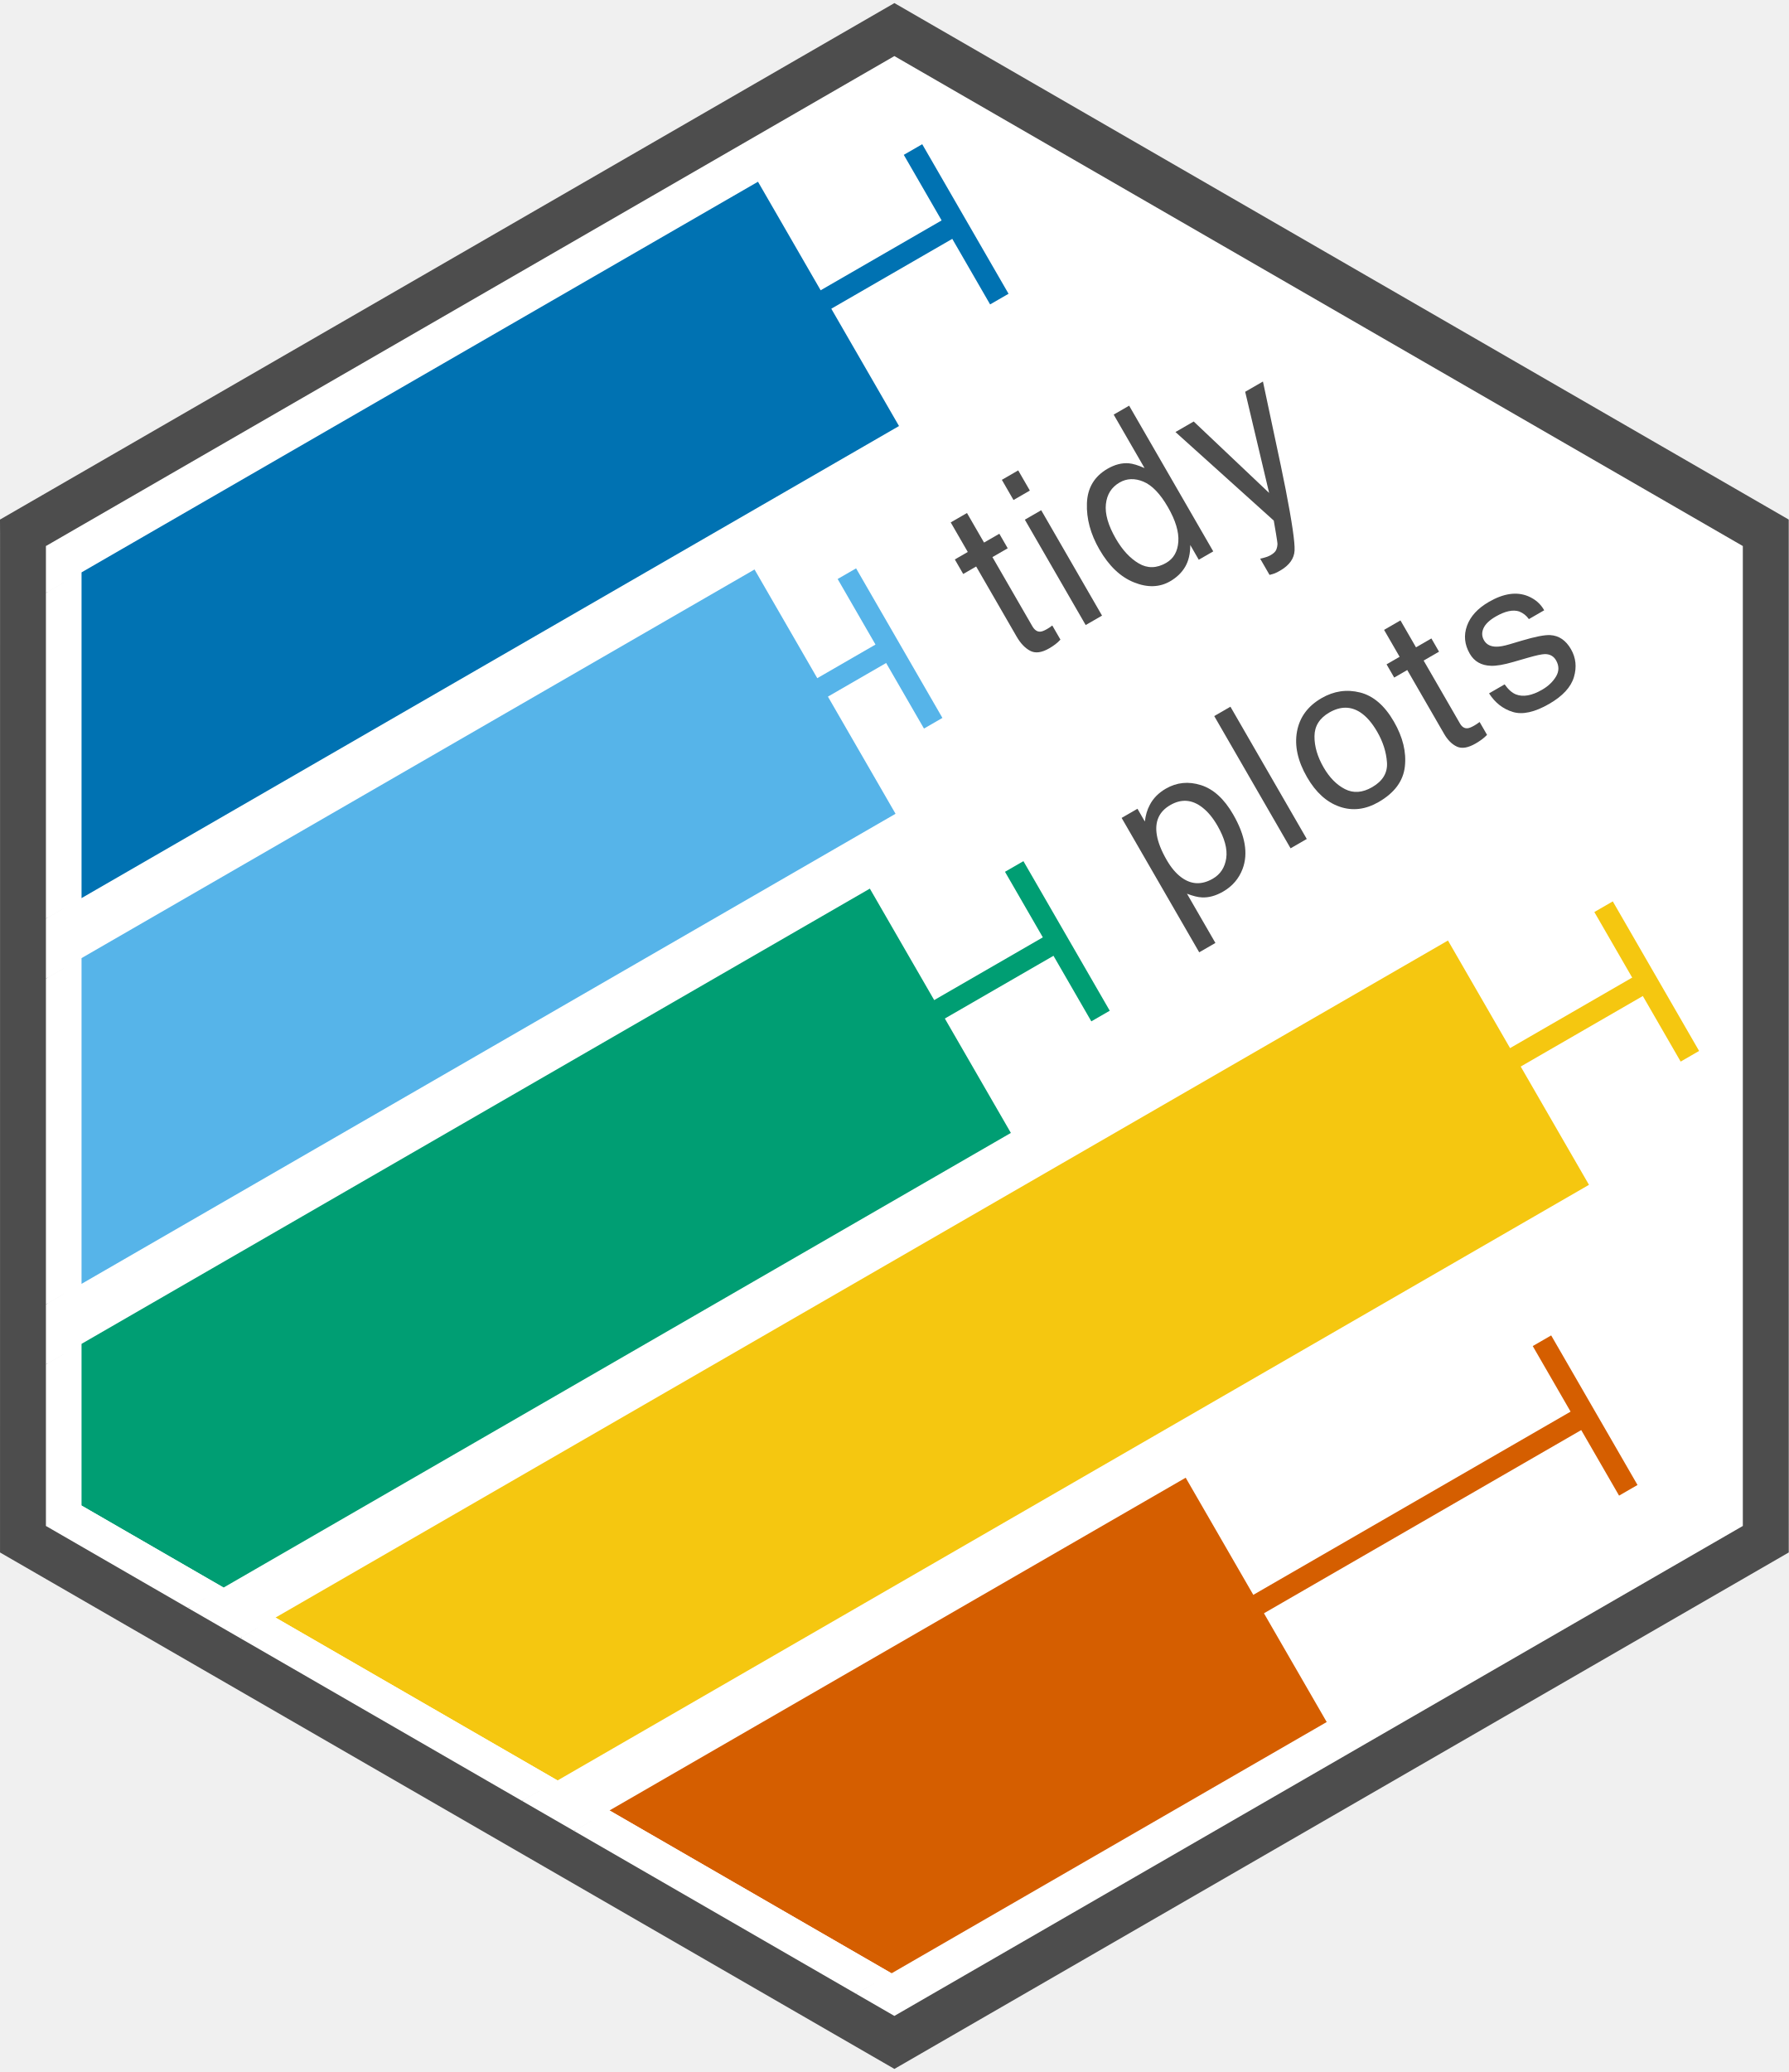
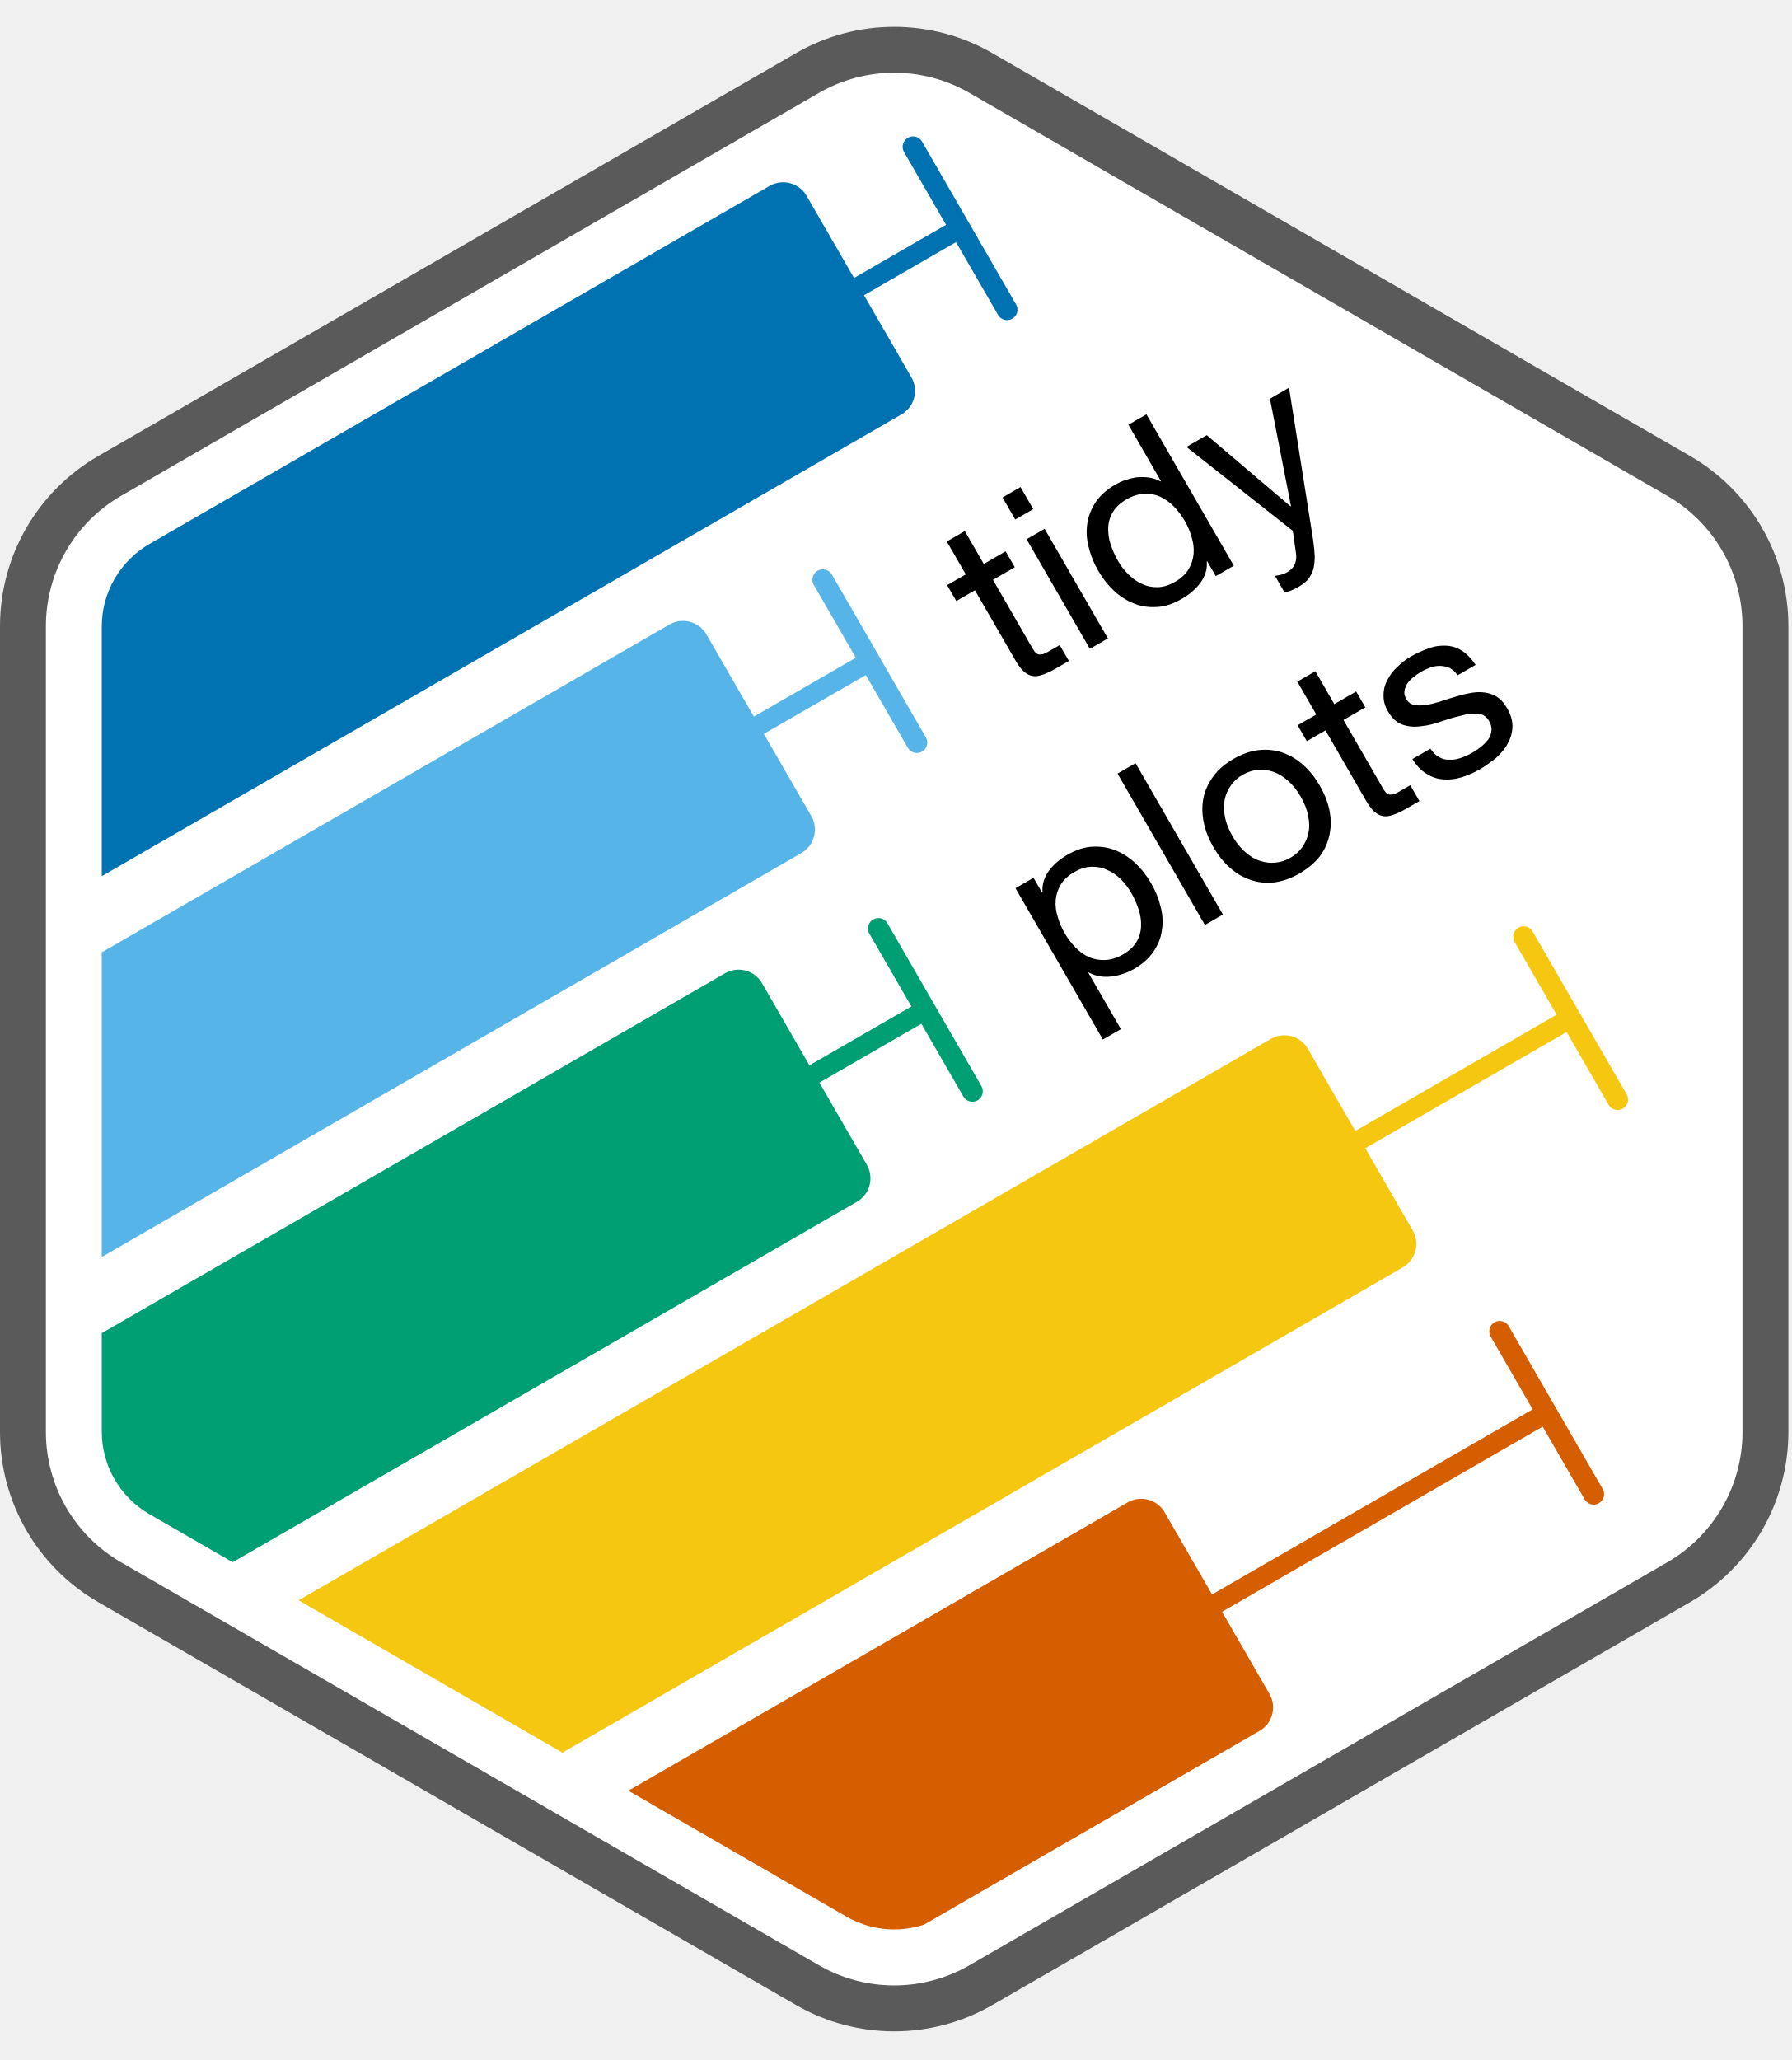
- <svg xmlns="http://www.w3.org/2000/svg" id="Layer_1" data-name="Layer 1" viewBox="0 0 2521.09 2919.69">
-   <defs>
-     <style>
-       .cls-1, .cls-2, .cls-3, .cls-4, .cls-5, .cls-6 {
-         fill: none;
-       }
- 
-       .cls-7 {
-         fill: #56b4e9;
-       }
- 
-       .cls-8 {
-         fill: #d55e00;
-       }
- 
-       .cls-9 {
-         fill: #009e73;
-       }
- 
-       .cls-2 {
-         stroke: #d55e00;
-       }
- 
-       .cls-2, .cls-3, .cls-4, .cls-5, .cls-6 {
-         stroke-miterlimit: 10;
-         stroke-width: 30px;
-       }
- 
-       .cls-10 {
-         fill: #4d4d4d;
-       }
- 
-       .cls-3 {
-         stroke: #0072b2;
-       }
- 
-       .cls-11 {
-         fill: #fff;
-       }
- 
-       .cls-4 {
-         stroke: #009e73;
-       }
- 
-       .cls-12 {
-         fill: #0072b2;
-       }
- 
-       .cls-13 {
-         fill: #f5c710;
-       }
- 
-       .cls-5 {
-         stroke: #f5c710;
-       }
- 
-       .cls-6 {
-         stroke: #56b4e9;
-       }
-     </style>
-   </defs>
-   <polygon class="cls-11" points="2431.37 783.87 1260.54 107.89 89.72 783.87 89.72 2135.82 1260.54 2811.8 2431.37 2135.82 2431.37 783.87" />
-   <path class="cls-10" d="M.04,2187.62v-19.4s.04-1416.73.04-1416.73l-.09-19.35L1260.59,4.34l1260.46,727.78.04,1455.48-1260.5,727.75-16.8-9.7L16.84,2197.32.04,2187.62ZM67.2,770.94l-.04,1377.93,1193.34,688.93,1193.3-688.95.04-1377.93L1260.5,81.99,67.2,770.94Z" />
-   <polygon class="cls-1" points="1260.54 2837.82 2453.88 2148.84 2453.88 770.89 1260.54 81.92 67.2 770.89 67.2 2148.84 1260.54 2837.82" />
-   <line class="cls-5" x1="2320.92" y1="1383.02" x2="1323.62" y2="1958.81" />
-   <line class="cls-5" x1="2260.08" y1="1277.65" x2="2381.75" y2="1488.4" />
-   <line class="cls-2" x1="2234.1" y1="1994.64" x2="1236.8" y2="2570.42" />
-   <line class="cls-2" x1="2173.26" y1="1889.26" x2="2294.94" y2="2100.01" />
-   <line class="cls-3" x1="1347.64" y1="316.08" x2="350.34" y2="891.87" />
-   <line class="cls-3" x1="1286.8" y1="210.7" x2="1408.47" y2="421.45" />
-   <path class="cls-10" d="M1339.95,736.14l22.93-13.24,24.05,41.65,21.54-12.44,11.82,20.48-21.54,12.44,56.22,97.37c3,5.2,6.61,7.76,10.82,7.68,2.35,0,5.59-1.18,9.7-3.56,1.09-.63,2.25-1.34,3.47-2.13,1.22-.79,2.6-1.79,4.14-3.01l11.5,19.92c-2.12,2.34-4.48,4.51-7.08,6.5-2.6,2-5.54,3.94-8.81,5.83-10.58,6.11-19.49,7.26-26.73,3.45-7.24-3.81-13.62-10.49-19.14-20.06l-57.02-98.76-18.26,10.55-11.82-20.48,18.26-10.54-24.05-41.65Z" />
-   <path class="cls-10" d="M1412.03,676.15l23.05-13.31,16.41,28.42-23.05,13.31-16.41-28.42ZM1444.44,732.28l23.05-13.31,85.73,148.49-23.05,13.31-85.73-148.49Z" />
-   <path class="cls-10" d="M1591.02,652.85c5.62.47,13,2.71,22.12,6.73l-43.51-75.36,21.79-12.58,118.55,205.33-20.41,11.78-11.98-20.76c.04,12.24-2.36,22.48-7.2,30.72-4.84,8.24-11.9,15.04-21.18,20.4-14.97,8.65-31.97,9.15-51,1.49-19.03-7.65-35.24-23.08-48.65-46.3-12.55-21.73-18.42-43.44-17.62-65.14.8-21.7,10.49-37.91,29.06-48.63,10.29-5.94,20.3-8.5,30.03-7.68ZM1604.99,793.93c12.32,7.25,25.21,6.99,38.66-.77,10.44-6.03,16.14-15.98,17.11-29.84.96-13.86-3.95-30.13-14.72-48.8-10.88-18.85-22.41-30.8-34.57-35.85-12.16-5.05-23.34-4.63-33.53,1.25-11.36,6.56-17.79,16.71-19.27,30.44-1.48,13.74,3.19,29.98,14.02,48.74,9.22,15.97,19.99,27.58,32.31,34.84Z" />
-   <path class="cls-10" d="M1754.95,552.08l25.07-14.47c2.33,11.41,7.84,37.34,16.53,77.79,6.57,30.4,11.76,55.28,15.55,74.64,8.88,45.6,13.04,74.13,12.5,85.58-.55,11.45-7.36,20.96-20.45,28.51-3.19,1.84-5.72,3.12-7.6,3.83-1.88.71-4.3,1.43-7.24,2.14l-13.19-22.85c4.64-1.07,7.92-1.97,9.84-2.71,1.92-.74,3.55-1.49,4.9-2.27,4.19-2.42,6.83-4.96,7.92-7.63,1.09-2.67,1.66-5.5,1.72-8.5-.01-.98-.7-5.65-2.06-14.01-1.36-8.36-2.42-14.55-3.17-18.56l-138.55-124.78,25.7-14.84,106.31,100.65-33.76-142.54Z" />
-   <path class="cls-10" d="M1580.85,1152.53l22.33-12.89,10.4,18.01c1.01-8.82,3.26-16.48,6.73-23,4.79-9.53,12.39-17.3,22.82-23.33,15.43-8.91,31.94-10.57,49.52-4.99,17.58,5.58,32.69,19.32,45.34,41.23,17.09,29.6,21.53,55.23,13.31,76.89-5.21,13.72-14.35,24.36-27.43,31.9-10.27,5.93-20.19,8.67-29.74,8.2-5.54-.18-12.6-1.92-21.17-5.2l40.06,69.39-22.83,13.18-109.35-189.4ZM1728.25,1209.43c1.93-13.01-2.23-28.4-12.48-46.16-6.25-10.82-13.19-19.22-20.82-25.19-14.58-11.54-29.77-12.75-45.55-3.64-15.87,9.16-22.17,23.34-18.89,42.54,1.74,10.27,6.38,21.92,13.89,34.94,6.05,10.49,12.78,18.5,20.16,24.05,14.04,10.61,28.96,11.36,44.75,2.24,10.69-6.17,17.01-15.77,18.94-28.78Z" />
-   <path class="cls-10" d="M1711.36,1009.02l22.83-13.18,107.59,186.36-22.83,13.18-107.59-186.36Z" />
-   <path class="cls-10" d="M1916.86,975.77c18.74,4.73,34.65,18.41,47.72,41.06,12.64,21.89,17.78,43.03,15.45,63.42-2.33,20.39-14.63,37.01-36.89,49.86-18.56,10.72-36.95,12.91-55.16,6.58-18.21-6.33-33.46-20.14-45.76-41.44-13.17-22.81-17.91-44.3-14.21-64.47,3.7-20.16,15.25-35.84,34.65-47.04,17.38-10.04,35.45-12.69,54.19-7.96ZM1954.81,1074.26c-1.04-14.66-5.62-29-13.71-43.02-7.31-12.67-15.27-21.82-23.87-27.44-13.57-8.83-28.14-8.76-43.69.22-13.8,7.97-20.76,19.08-20.89,33.35-.13,14.27,4.15,28.91,12.83,43.95,8.34,14.45,18.42,24.67,30.26,30.68s24.56,5.08,38.2-2.79c14.97-8.64,21.93-20.29,20.88-34.95Z" />
-   <path class="cls-10" d="M1950.74,887.56l23.09-13.33,21.9,37.93,21.69-12.52,10.77,18.65-21.69,12.52,51.2,88.68c2.73,4.74,6.17,6.98,10.31,6.73,2.31-.09,5.54-1.34,9.69-3.73,1.1-.63,2.27-1.35,3.5-2.13,1.24-.79,2.63-1.78,4.2-2.99l10.47,18.14c-2.18,2.28-4.59,4.4-7.23,6.37-2.64,1.97-5.61,3.91-8.9,5.82-10.66,6.15-19.46,7.6-26.42,4.34s-12.95-9.24-17.98-17.95l-51.93-89.94-18.4,10.62-10.77-18.65,18.4-10.62-21.9-37.93Z" />
-   <path class="cls-10" d="M2120.65,964.36c5.08,7.21,10.39,11.93,15.93,14.14,10.12,3.97,22.43,1.77,36.93-6.61,8.63-4.98,15.16-11.21,19.6-18.67,4.44-7.47,4.43-15.05,0-22.74-3.37-5.84-8.56-8.76-15.56-8.78-4.43.08-12.29,1.74-23.59,4.99l-21.07,6.08c-13.43,3.92-23.97,5.72-31.61,5.39-13.53-.42-23.45-6.08-29.75-16.99-7.42-12.85-8.74-25.97-3.94-39.33,4.8-13.37,15.12-24.63,30.98-33.78,20.74-11.98,39.16-14.6,55.27-7.89,10.14,4.3,17.66,10.89,22.57,19.78l-21.57,12.45c-3.4-4.88-7.95-8.47-13.67-10.78-8.81-2.87-19.85-.48-33.09,7.16-8.83,5.1-14.57,10.6-17.22,16.51-2.65,5.91-2.41,11.56.7,16.95,3.41,5.9,9.12,8.9,17.13,8.99,4.66.12,10.82-.96,18.47-3.24l17.5-5.2c19.01-5.67,32.43-8.29,40.27-7.86,12.25.71,21.99,7.32,29.21,19.84,6.98,12.1,8.37,25.22,4.15,39.38s-15.82,26.73-34.83,37.7c-20.46,11.81-37.61,15.59-51.42,11.34-13.82-4.26-24.93-12.98-33.34-26.16l21.95-12.67Z" />
-   <line class="cls-4" x1="1490.28" y1="1326.33" x2="492.98" y2="1902.12" />
-   <line class="cls-4" x1="1429.44" y1="1220.96" x2="1551.12" y2="1431.71" />
-   <line class="cls-6" x1="1254.43" y1="913.75" x2="257.13" y2="1489.54" />
-   <line class="cls-6" x1="1193.59" y1="808.38" x2="1315.26" y2="1019.13" />
-   <polygon class="cls-1" points="1267.08 600.33 114.72 1265.65 114.72 1350.2 1063.44 802.45 1262.2 1146.71 114.72 1809.21 114.72 1893.76 1225.98 1252.17 1424.74 1596.42 315.1 2237.07 388.32 2279.35 2040.78 1325.3 2239.53 1669.56 785.83 2508.85 859.05 2551.13 1671.13 2082.27 1869.89 2426.53 1256.56 2780.63 1260.54 2782.93 2406.37 2121.39 2406.37 798.3 1260.54 136.76 114.72 798.3 114.72 806.64 1068.32 256.08 1267.08 600.33" />
-   <polygon class="cls-12" points="1267.08 600.33 1068.32 256.08 114.72 806.64 114.72 1265.65 1267.08 600.33" />
-   <polygon class="cls-7" points="1063.44 802.45 114.72 1350.2 114.72 1809.21 1262.2 1146.71 1063.44 802.45" />
-   <polygon class="cls-9" points="1225.98 1252.17 114.72 1893.76 114.72 2121.39 315.1 2237.07 1424.74 1596.42 1225.98 1252.17" />
-   <polygon class="cls-13" points="2040.78 1325.3 388.32 2279.35 785.83 2508.85 2239.53 1669.56 2040.78 1325.3" />
-   <polygon class="cls-8" points="1671.13 2082.27 859.05 2551.13 1256.56 2780.63 1869.89 2426.53 1671.13 2082.27" />
-   <polygon class="cls-11" points="114.72 1809.21 64.72 1838.07 64.72 1922.62 114.72 1893.76 114.72 1809.21" />
-   <polygon class="cls-11" points="1260.54 79.02 64.72 769.43 64.72 835.51 114.72 806.64 114.72 798.3 1260.54 136.76 2406.37 798.3 2406.37 2121.39 1260.54 2782.93 1256.56 2780.63 1206.56 2809.5 1260.54 2840.66 2456.37 2150.25 2456.37 769.43 1260.54 79.02" />
-   <polygon class="cls-11" points="785.83 2508.85 735.83 2537.72 809.05 2580 859.05 2551.13 785.83 2508.85" />
-   <polygon class="cls-11" points="114.72 1265.65 64.72 1294.51 64.72 1379.07 114.72 1350.2 114.72 1265.65" />
-   <polygon class="cls-11" points="315.1 2237.07 265.1 2265.94 338.32 2308.22 388.32 2279.35 315.1 2237.07" />
-   <polygon class="cls-11" points="114.72 806.64 64.72 835.51 64.72 1294.51 114.72 1265.65 114.72 806.64" />
-   <polygon class="cls-11" points="114.72 1350.2 64.72 1379.07 64.72 1838.07 114.72 1809.21 114.72 1350.2" />
-   <polygon class="cls-11" points="114.72 2121.39 114.72 1893.76 64.72 1922.62 64.72 2150.25 265.1 2265.94 315.1 2237.07 114.72 2121.39" />
-   <polygon class="cls-11" points="388.32 2279.35 338.32 2308.22 735.83 2537.72 785.83 2508.85 388.32 2279.35" />
-   <polygon class="cls-11" points="859.05 2551.13 809.05 2580 1206.56 2809.5 1256.56 2780.63 859.05 2551.13" />
+ <svg xmlns="http://www.w3.org/2000/svg" width="100%" height="100%" viewBox="0 0 488 561" version="1.1" xml:space="preserve" style="fill-rule:evenodd;clip-rule:evenodd;stroke-linecap:round;stroke-linejoin:round;stroke-miterlimit:1.5;">
+   <g transform="matrix(1,0,0,1,-996.6165,-980.2477)">
+     <g id="tidyplots_logo" transform="matrix(1,0,0,1,297.2372,960.0929)">
+       <g transform="matrix(3.581699,0,0,3.581699,-2719.367,-5561.046)">
+         <path d="M1015.905,1563.808C1019.986,1561.452 1025.014,1561.452 1029.095,1563.808C1041.785,1571.134 1069.466,1587.116 1082.156,1594.442C1086.237,1596.798 1088.751,1601.153 1088.751,1605.865L1088.751,1667.135C1088.751,1671.847 1086.237,1676.202 1082.156,1678.558C1069.466,1685.884 1041.785,1701.866 1029.095,1709.192C1025.014,1711.548 1019.986,1711.548 1015.905,1709.192C1003.215,1701.866 975.534,1685.884 962.844,1678.558C958.763,1676.202 956.249,1671.847 956.249,1667.135L956.249,1605.865C956.249,1601.153 958.763,1596.798 962.844,1594.442C975.534,1587.116 1003.215,1571.134 1015.905,1563.808Z" style="fill:white;stroke:rgb(90,90,90);stroke-width:3.49px;" />
+       </g>
+       <g transform="matrix(3.257681,0,0,3.257681,-2388.059,-5030.79)">
+         <path d="M1018.512,1562.303C1020.98,1560.878 1024.02,1560.878 1026.488,1562.303C1038.291,1569.117 1072.96,1589.133 1084.763,1595.947C1087.231,1597.372 1088.751,1600.005 1088.751,1602.855L1088.751,1670.145C1088.751,1672.995 1087.231,1675.628 1084.763,1677.053C1072.96,1683.867 1038.291,1703.883 1026.488,1710.697C1024.02,1712.122 1020.98,1712.122 1018.512,1710.697C1006.709,1703.883 972.04,1683.867 960.237,1677.053C957.769,1675.628 956.249,1672.995 956.249,1670.145L956.249,1602.855C956.249,1600.005 957.769,1597.372 960.237,1595.947C972.04,1589.133 1006.709,1569.117 1018.512,1562.303Z" style="fill:none;" />
+         <clipPath id="_clip1">
+           <path d="M1018.512,1562.303C1020.98,1560.878 1024.02,1560.878 1026.488,1562.303C1038.291,1569.117 1072.96,1589.133 1084.763,1595.947C1087.231,1597.372 1088.751,1600.005 1088.751,1602.855L1088.751,1670.145C1088.751,1672.995 1087.231,1675.628 1084.763,1677.053C1072.96,1683.867 1038.291,1703.883 1026.488,1710.697C1024.02,1712.122 1020.98,1712.122 1018.512,1710.697C1006.709,1703.883 972.04,1683.867 960.237,1677.053C957.769,1675.628 956.249,1672.995 956.249,1670.145L956.249,1602.855C956.249,1600.005 957.769,1597.372 960.237,1595.947C972.04,1589.133 1006.709,1569.117 1018.512,1562.303Z" />
+         </clipPath>
+         <g clip-path="url(#_clip1)">
+           <g transform="matrix(0.276971,-0.159909,0.153164,0.265289,587.0466,1413.122)">
+             <g transform="matrix(1,0,0,1,-19,-4)">
+               <g transform="matrix(1.34891,0,0,1.142857,-332.6729,-155.7143)">
+                 <path d="M942,1131.469L942,1181.531C942,1185.101 939.648,1188 936.75,1188L626.25,1188C623.352,1188 621,1185.101 621,1181.531L621,1131.469C621,1127.899 623.352,1125 626.25,1125L936.75,1125C939.648,1125 942,1127.899 942,1131.469Z" style="fill:rgb(0,114,178);" />
+               </g>
+               <g transform="matrix(0.205607,0,0,0.086477,774.3178,1065.99)">
+                 <rect x="621" y="1125" width="321" height="63" style="fill:rgb(0,114,178);" />
+               </g>
+               <g transform="matrix(0,-0.17757,0.086477,0,868.4896,1304.771)">
+                 <path d="M942,1156.5C942,1173.885 934.823,1188 925.984,1188L637.016,1188C628.177,1188 621,1173.885 621,1156.5C621,1139.115 628.177,1125 637.016,1125L925.984,1125C934.823,1125 942,1139.115 942,1156.5Z" style="fill:rgb(0,114,178);" />
+               </g>
+             </g>
+             <g transform="matrix(1,0,0,1,-96,86)">
+               <g transform="matrix(1.34891,0,0,1.142857,-335.6729,-155.7143)">
+                 <path d="M942,1131.469L942,1181.531C942,1185.101 939.648,1188 936.75,1188L626.25,1188C623.352,1188 621,1185.101 621,1181.531L621,1131.469C621,1127.899 623.352,1125 626.25,1125L936.75,1125C939.648,1125 942,1127.899 942,1131.469Z" style="fill:rgb(86,180,233);" />
+               </g>
+               <g transform="matrix(0.205607,0,0,0.086477,774.3178,1065.99)">
+                 <rect x="621" y="1125" width="321" height="63" style="fill:rgb(86,180,233);" />
+               </g>
+               <g transform="matrix(0,-0.17757,0.086477,0,868.4896,1304.771)">
+                 <path d="M942,1156.5C942,1173.885 934.823,1188 925.984,1188L637.016,1188C628.177,1188 621,1173.885 621,1156.5C621,1139.115 628.177,1125 637.016,1125L925.984,1125C934.823,1125 942,1139.115 942,1156.5Z" style="fill:rgb(86,180,233);" />
+               </g>
+             </g>
+             <g transform="matrix(1,0,0,1,-129,176)">
+               <g transform="matrix(1.34891,0,0,1.142857,-335.6729,-155.7143)">
+                 <path d="M942,1131.469L942,1181.531C942,1185.101 939.648,1188 936.75,1188L626.25,1188C623.352,1188 621,1185.101 621,1181.531L621,1131.469C621,1127.899 623.352,1125 626.25,1125L936.75,1125C939.648,1125 942,1127.899 942,1131.469Z" style="fill:rgb(0,158,115);" />
+               </g>
+               <g transform="matrix(0.205607,0,0,0.086477,774.3178,1065.99)">
+                 <rect x="621" y="1125" width="321" height="63" style="fill:rgb(0,158,115);" />
+               </g>
+               <g transform="matrix(0,-0.17757,0.086477,0,868.4896,1304.771)">
+                 <path d="M942,1156.5C942,1173.885 934.823,1188 925.984,1188L637.016,1188C628.177,1188 621,1173.885 621,1156.5C621,1139.115 628.177,1125 637.016,1125L925.984,1125C934.823,1125 942,1139.115 942,1156.5Z" style="fill:rgb(0,158,115);" />
+               </g>
+             </g>
+             <g transform="matrix(1,0,0,1,16,266)">
+               <g transform="matrix(1.34891,0,0,1.142857,-365.6729,-155.7143)">
+                 <path d="M942,1131.469L942,1181.531C942,1185.101 939.648,1188 936.75,1188L626.25,1188C623.352,1188 621,1185.101 621,1181.531L621,1131.469C621,1127.899 623.352,1125 626.25,1125L936.75,1125C939.648,1125 942,1127.899 942,1131.469Z" style="fill:rgb(245,199,16);" />
+               </g>
+               <g transform="matrix(0.205607,0,0,0.086477,774.3178,1065.99)">
+                 <rect x="621" y="1125" width="321" height="63" style="fill:rgb(245,199,16);" />
+               </g>
+               <g transform="matrix(0,-0.17757,0.086477,0,868.4896,1304.771)">
+                 <path d="M942,1156.5C942,1173.885 934.823,1188 925.984,1188L637.016,1188C628.177,1188 621,1173.885 621,1156.5C621,1139.115 628.177,1125 637.016,1125L925.984,1125C934.823,1125 942,1139.115 942,1156.5Z" style="fill:rgb(245,199,16);" />
+               </g>
+             </g>
+             <g transform="matrix(1,0,0,1,-41,356)">
+               <g transform="matrix(1.34891,0,0,1.142857,-401.6729,-155.7143)">
+                 <path d="M942,1131.469L942,1181.531C942,1185.101 939.648,1188 936.75,1188L626.25,1188C623.352,1188 621,1185.101 621,1181.531L621,1131.469C621,1127.899 623.352,1125 626.25,1125L936.75,1125C939.648,1125 942,1127.899 942,1131.469Z" style="fill:rgb(213,94,0);" />
+               </g>
+               <g transform="matrix(0.342679,0,0,0.086477,645.1963,1065.99)">
+                 <rect x="621" y="1125" width="321" height="63" style="fill:rgb(213,94,0);" />
+               </g>
+               <g transform="matrix(0,-0.17757,0.086477,0,868.4896,1304.771)">
+                 <path d="M942,1156.5C942,1173.885 934.823,1188 925.984,1188L637.016,1188C628.177,1188 621,1173.885 621,1156.5C621,1139.115 628.177,1125 637.016,1125L925.984,1125C934.823,1125 942,1139.115 942,1156.5Z" style="fill:rgb(213,94,0);" />
+               </g>
+             </g>
+           </g>
+         </g>
+       </g>
+       <g transform="matrix(1.306286,-0.754185,0.754185,1.306286,-668.9821,-160.978)">
+         <g transform="matrix(44.19783,0,0,44.19783,820.4818,757.434)">
+           <path d="M0.182,-0.517L0.182,-0.672L0.097,-0.672L0.097,-0.517L0.009,-0.517L0.009,-0.442L0.097,-0.442L0.097,-0.113C0.097,-0.089 0.099,-0.07 0.104,-0.055C0.109,-0.04 0.116,-0.029 0.126,-0.021C0.135,-0.013 0.148,-0.008 0.164,-0.005C0.179,-0.002 0.198,-0 0.22,-0L0.285,-0L0.285,-0.075L0.246,-0.075C0.233,-0.075 0.222,-0.075 0.213,-0.076C0.205,-0.077 0.199,-0.08 0.194,-0.083C0.189,-0.086 0.186,-0.091 0.184,-0.097C0.183,-0.103 0.182,-0.111 0.182,-0.121L0.182,-0.442L0.285,-0.442L0.285,-0.517L0.182,-0.517Z" style="fill-rule:nonzero;" />
+         </g>
+         <g transform="matrix(44.19783,0,0,44.19783,834.4041,757.434)">
+           <path d="M0.154,-0.61L0.154,-0.714L0.069,-0.714L0.069,-0.61L0.154,-0.61ZM0.069,-0.517L0.069,-0L0.154,-0L0.154,-0.517L0.069,-0.517Z" style="fill-rule:nonzero;" />
+         </g>
+         <g transform="matrix(44.19783,0,0,44.19783,844.2161,757.434)">
+           <path d="M0.126,-0.254C0.126,-0.279 0.129,-0.304 0.134,-0.328C0.139,-0.352 0.148,-0.373 0.16,-0.392C0.172,-0.411 0.188,-0.426 0.208,-0.437C0.228,-0.448 0.252,-0.454 0.281,-0.454C0.31,-0.454 0.335,-0.448 0.356,-0.438C0.377,-0.427 0.394,-0.412 0.407,-0.394C0.419,-0.376 0.429,-0.355 0.435,-0.332C0.441,-0.308 0.444,-0.283 0.444,-0.258C0.444,-0.234 0.441,-0.21 0.435,-0.187C0.43,-0.164 0.421,-0.143 0.408,-0.124C0.395,-0.106 0.379,-0.091 0.359,-0.08C0.339,-0.069 0.315,-0.063 0.286,-0.063C0.259,-0.063 0.235,-0.068 0.214,-0.079C0.194,-0.09 0.177,-0.104 0.165,-0.122C0.151,-0.14 0.142,-0.161 0.136,-0.183C0.129,-0.206 0.126,-0.23 0.126,-0.254ZM0.526,-0L0.526,-0.714L0.441,-0.714L0.441,-0.448L0.439,-0.448C0.43,-0.463 0.418,-0.476 0.405,-0.486C0.391,-0.497 0.376,-0.505 0.361,-0.512C0.346,-0.518 0.33,-0.522 0.315,-0.525C0.3,-0.528 0.285,-0.529 0.272,-0.529C0.233,-0.529 0.198,-0.522 0.169,-0.508C0.139,-0.493 0.114,-0.474 0.095,-0.45C0.075,-0.425 0.06,-0.397 0.051,-0.364C0.041,-0.331 0.036,-0.297 0.036,-0.26C0.036,-0.223 0.041,-0.189 0.051,-0.156C0.061,-0.123 0.076,-0.095 0.096,-0.07C0.115,-0.045 0.14,-0.026 0.17,-0.011C0.199,0.004 0.234,0.011 0.274,0.011C0.31,0.011 0.343,0.005 0.373,-0.008C0.403,-0.021 0.425,-0.041 0.439,-0.07L0.441,-0.07L0.441,-0L0.526,-0Z" style="fill-rule:nonzero;" />
+         </g>
+         <g transform="matrix(44.19783,0,0,44.19783,870.4254,757.434)">
+           <path d="M0.267,0.069C0.257,0.094 0.247,0.116 0.238,0.133C0.228,0.15 0.217,0.165 0.206,0.176C0.194,0.186 0.181,0.195 0.167,0.2C0.152,0.205 0.136,0.207 0.117,0.207C0.107,0.207 0.097,0.206 0.087,0.205C0.077,0.204 0.067,0.201 0.058,0.198L0.058,0.12C0.065,0.123 0.074,0.126 0.084,0.129C0.093,0.131 0.101,0.132 0.108,0.132C0.125,0.132 0.14,0.128 0.151,0.12C0.163,0.111 0.172,0.099 0.178,0.084L0.213,-0.003L0.008,-0.517L0.104,-0.517L0.255,-0.094L0.257,-0.094L0.402,-0.517L0.492,-0.517L0.267,0.069Z" style="fill-rule:nonzero;" />
+         </g>
+       </g>
+       <g transform="matrix(1.306286,-0.754185,0.754185,1.306286,-653.7042,-76.51586)">
+         <g transform="matrix(44.19783,0,0,44.19783,820.4818,757.434)">
+           <path d="M0.067,-0.517L0.067,0.197L0.152,0.197L0.152,-0.069L0.154,-0.069C0.163,-0.054 0.175,-0.041 0.189,-0.03C0.202,-0.02 0.217,-0.012 0.232,-0.006C0.247,0 0.263,0.004 0.279,0.007C0.294,0.01 0.308,0.011 0.321,0.011C0.36,0.011 0.395,0.004 0.424,-0.01C0.454,-0.024 0.479,-0.043 0.498,-0.068C0.518,-0.092 0.533,-0.12 0.542,-0.153C0.552,-0.186 0.557,-0.22 0.557,-0.257C0.557,-0.294 0.552,-0.328 0.542,-0.361C0.532,-0.394 0.517,-0.423 0.497,-0.448C0.478,-0.472 0.453,-0.492 0.423,-0.507C0.394,-0.522 0.359,-0.529 0.319,-0.529C0.283,-0.529 0.25,-0.523 0.22,-0.51C0.19,-0.496 0.168,-0.476 0.154,-0.447L0.152,-0.447L0.152,-0.517L0.067,-0.517ZM0.467,-0.263C0.467,-0.238 0.464,-0.213 0.459,-0.189C0.454,-0.165 0.445,-0.144 0.433,-0.125C0.421,-0.106 0.405,-0.091 0.386,-0.08C0.366,-0.069 0.341,-0.063 0.312,-0.063C0.283,-0.063 0.258,-0.069 0.237,-0.08C0.216,-0.091 0.2,-0.105 0.186,-0.123C0.173,-0.141 0.164,-0.162 0.158,-0.185C0.152,-0.209 0.149,-0.234 0.149,-0.259C0.149,-0.283 0.152,-0.307 0.158,-0.33C0.163,-0.353 0.172,-0.374 0.185,-0.393C0.198,-0.411 0.214,-0.426 0.234,-0.437C0.254,-0.448 0.278,-0.454 0.307,-0.454C0.334,-0.454 0.358,-0.449 0.379,-0.438C0.399,-0.427 0.416,-0.413 0.428,-0.395C0.442,-0.377 0.451,-0.357 0.458,-0.334C0.464,-0.31 0.467,-0.287 0.467,-0.263Z" style="fill-rule:nonzero;" />
+         </g>
+         <g transform="matrix(44.19783,0,0,44.19783,846.6911,757.434)">
+           <rect x="0.069" y="-0.714" width="0.085" height="0.714" style="fill-rule:nonzero;" />
+         </g>
+         <g transform="matrix(44.19783,0,0,44.19783,856.5031,757.434)">
+           <path d="M0.126,-0.258C0.126,-0.289 0.13,-0.317 0.139,-0.342C0.147,-0.366 0.158,-0.386 0.173,-0.403C0.188,-0.42 0.205,-0.432 0.225,-0.441C0.244,-0.45 0.265,-0.454 0.287,-0.454C0.309,-0.454 0.33,-0.45 0.35,-0.441C0.369,-0.432 0.386,-0.42 0.401,-0.403C0.416,-0.386 0.427,-0.366 0.435,-0.342C0.444,-0.317 0.448,-0.289 0.448,-0.258C0.448,-0.227 0.444,-0.199 0.435,-0.175C0.427,-0.15 0.416,-0.13 0.401,-0.114C0.386,-0.097 0.369,-0.085 0.35,-0.076C0.33,-0.067 0.309,-0.063 0.287,-0.063C0.265,-0.063 0.244,-0.067 0.225,-0.076C0.205,-0.085 0.188,-0.097 0.173,-0.114C0.158,-0.13 0.147,-0.15 0.139,-0.175C0.13,-0.199 0.126,-0.227 0.126,-0.258ZM0.036,-0.258C0.036,-0.22 0.041,-0.185 0.052,-0.152C0.063,-0.119 0.079,-0.091 0.1,-0.067C0.121,-0.042 0.148,-0.023 0.179,-0.009C0.21,0.004 0.246,0.011 0.287,0.011C0.328,0.011 0.365,0.004 0.396,-0.009C0.427,-0.023 0.453,-0.042 0.474,-0.067C0.495,-0.091 0.511,-0.119 0.522,-0.152C0.533,-0.185 0.538,-0.22 0.538,-0.258C0.538,-0.296 0.533,-0.331 0.522,-0.364C0.511,-0.398 0.495,-0.426 0.474,-0.451C0.453,-0.475 0.427,-0.494 0.396,-0.508C0.365,-0.522 0.328,-0.529 0.287,-0.529C0.246,-0.529 0.21,-0.522 0.179,-0.508C0.148,-0.494 0.121,-0.475 0.1,-0.451C0.079,-0.426 0.063,-0.398 0.052,-0.364C0.041,-0.331 0.036,-0.296 0.036,-0.258Z" style="fill-rule:nonzero;" />
+         </g>
+         <g transform="matrix(44.19783,0,0,44.19783,881.8726,757.434)">
+           <path d="M0.182,-0.517L0.182,-0.672L0.097,-0.672L0.097,-0.517L0.009,-0.517L0.009,-0.442L0.097,-0.442L0.097,-0.113C0.097,-0.089 0.099,-0.07 0.104,-0.055C0.109,-0.04 0.116,-0.029 0.126,-0.021C0.135,-0.013 0.148,-0.008 0.164,-0.005C0.179,-0.002 0.198,-0 0.22,-0L0.285,-0L0.285,-0.075L0.246,-0.075C0.233,-0.075 0.222,-0.075 0.213,-0.076C0.205,-0.077 0.199,-0.08 0.194,-0.083C0.189,-0.086 0.186,-0.091 0.184,-0.097C0.183,-0.103 0.182,-0.111 0.182,-0.121L0.182,-0.442L0.285,-0.442L0.285,-0.517L0.182,-0.517Z" style="fill-rule:nonzero;" />
+         </g>
+         <g transform="matrix(44.19783,0,0,44.19783,895.7949,757.434)">
+           <path d="M0.116,-0.163L0.031,-0.163C0.032,-0.131 0.039,-0.104 0.051,-0.082C0.063,-0.059 0.079,-0.041 0.099,-0.028C0.119,-0.014 0.142,-0.004 0.168,0.002C0.194,0.008 0.221,0.011 0.25,0.011C0.276,0.011 0.302,0.008 0.329,0.004C0.355,-0.002 0.379,-0.01 0.4,-0.023C0.421,-0.036 0.438,-0.052 0.451,-0.073C0.464,-0.094 0.47,-0.12 0.47,-0.151C0.47,-0.176 0.465,-0.196 0.456,-0.213C0.446,-0.23 0.433,-0.244 0.417,-0.255C0.402,-0.266 0.384,-0.274 0.363,-0.281C0.343,-0.288 0.322,-0.293 0.301,-0.298C0.281,-0.303 0.261,-0.307 0.241,-0.311C0.221,-0.316 0.203,-0.321 0.187,-0.328C0.171,-0.334 0.158,-0.342 0.147,-0.352C0.137,-0.361 0.132,-0.373 0.132,-0.388C0.132,-0.401 0.135,-0.412 0.142,-0.42C0.149,-0.429 0.157,-0.435 0.168,-0.441C0.179,-0.446 0.191,-0.449 0.204,-0.451C0.216,-0.453 0.229,-0.454 0.242,-0.454C0.256,-0.454 0.27,-0.452 0.284,-0.45C0.297,-0.447 0.31,-0.442 0.321,-0.435C0.332,-0.428 0.342,-0.419 0.349,-0.409C0.356,-0.398 0.361,-0.384 0.362,-0.367L0.447,-0.367C0.445,-0.398 0.438,-0.425 0.427,-0.446C0.416,-0.467 0.401,-0.483 0.382,-0.495C0.362,-0.508 0.341,-0.517 0.316,-0.521C0.291,-0.526 0.264,-0.529 0.235,-0.529C0.212,-0.529 0.19,-0.526 0.167,-0.52C0.143,-0.515 0.123,-0.506 0.104,-0.494C0.086,-0.483 0.071,-0.468 0.06,-0.449C0.048,-0.43 0.042,-0.408 0.042,-0.382C0.042,-0.349 0.05,-0.323 0.067,-0.304C0.084,-0.285 0.104,-0.271 0.13,-0.261C0.154,-0.25 0.182,-0.242 0.211,-0.237C0.24,-0.231 0.268,-0.225 0.292,-0.217C0.318,-0.211 0.338,-0.201 0.355,-0.19C0.372,-0.179 0.38,-0.162 0.38,-0.14C0.38,-0.124 0.376,-0.111 0.368,-0.101C0.36,-0.09 0.35,-0.082 0.338,-0.077C0.325,-0.072 0.312,-0.068 0.297,-0.066C0.282,-0.064 0.268,-0.063 0.255,-0.063C0.238,-0.063 0.221,-0.065 0.205,-0.068C0.188,-0.071 0.173,-0.077 0.161,-0.085C0.147,-0.092 0.137,-0.102 0.129,-0.116C0.121,-0.129 0.117,-0.144 0.116,-0.163Z" style="fill-rule:nonzero;" />
+         </g>
+       </g>
+     </g>
+   </g>
</svg>
